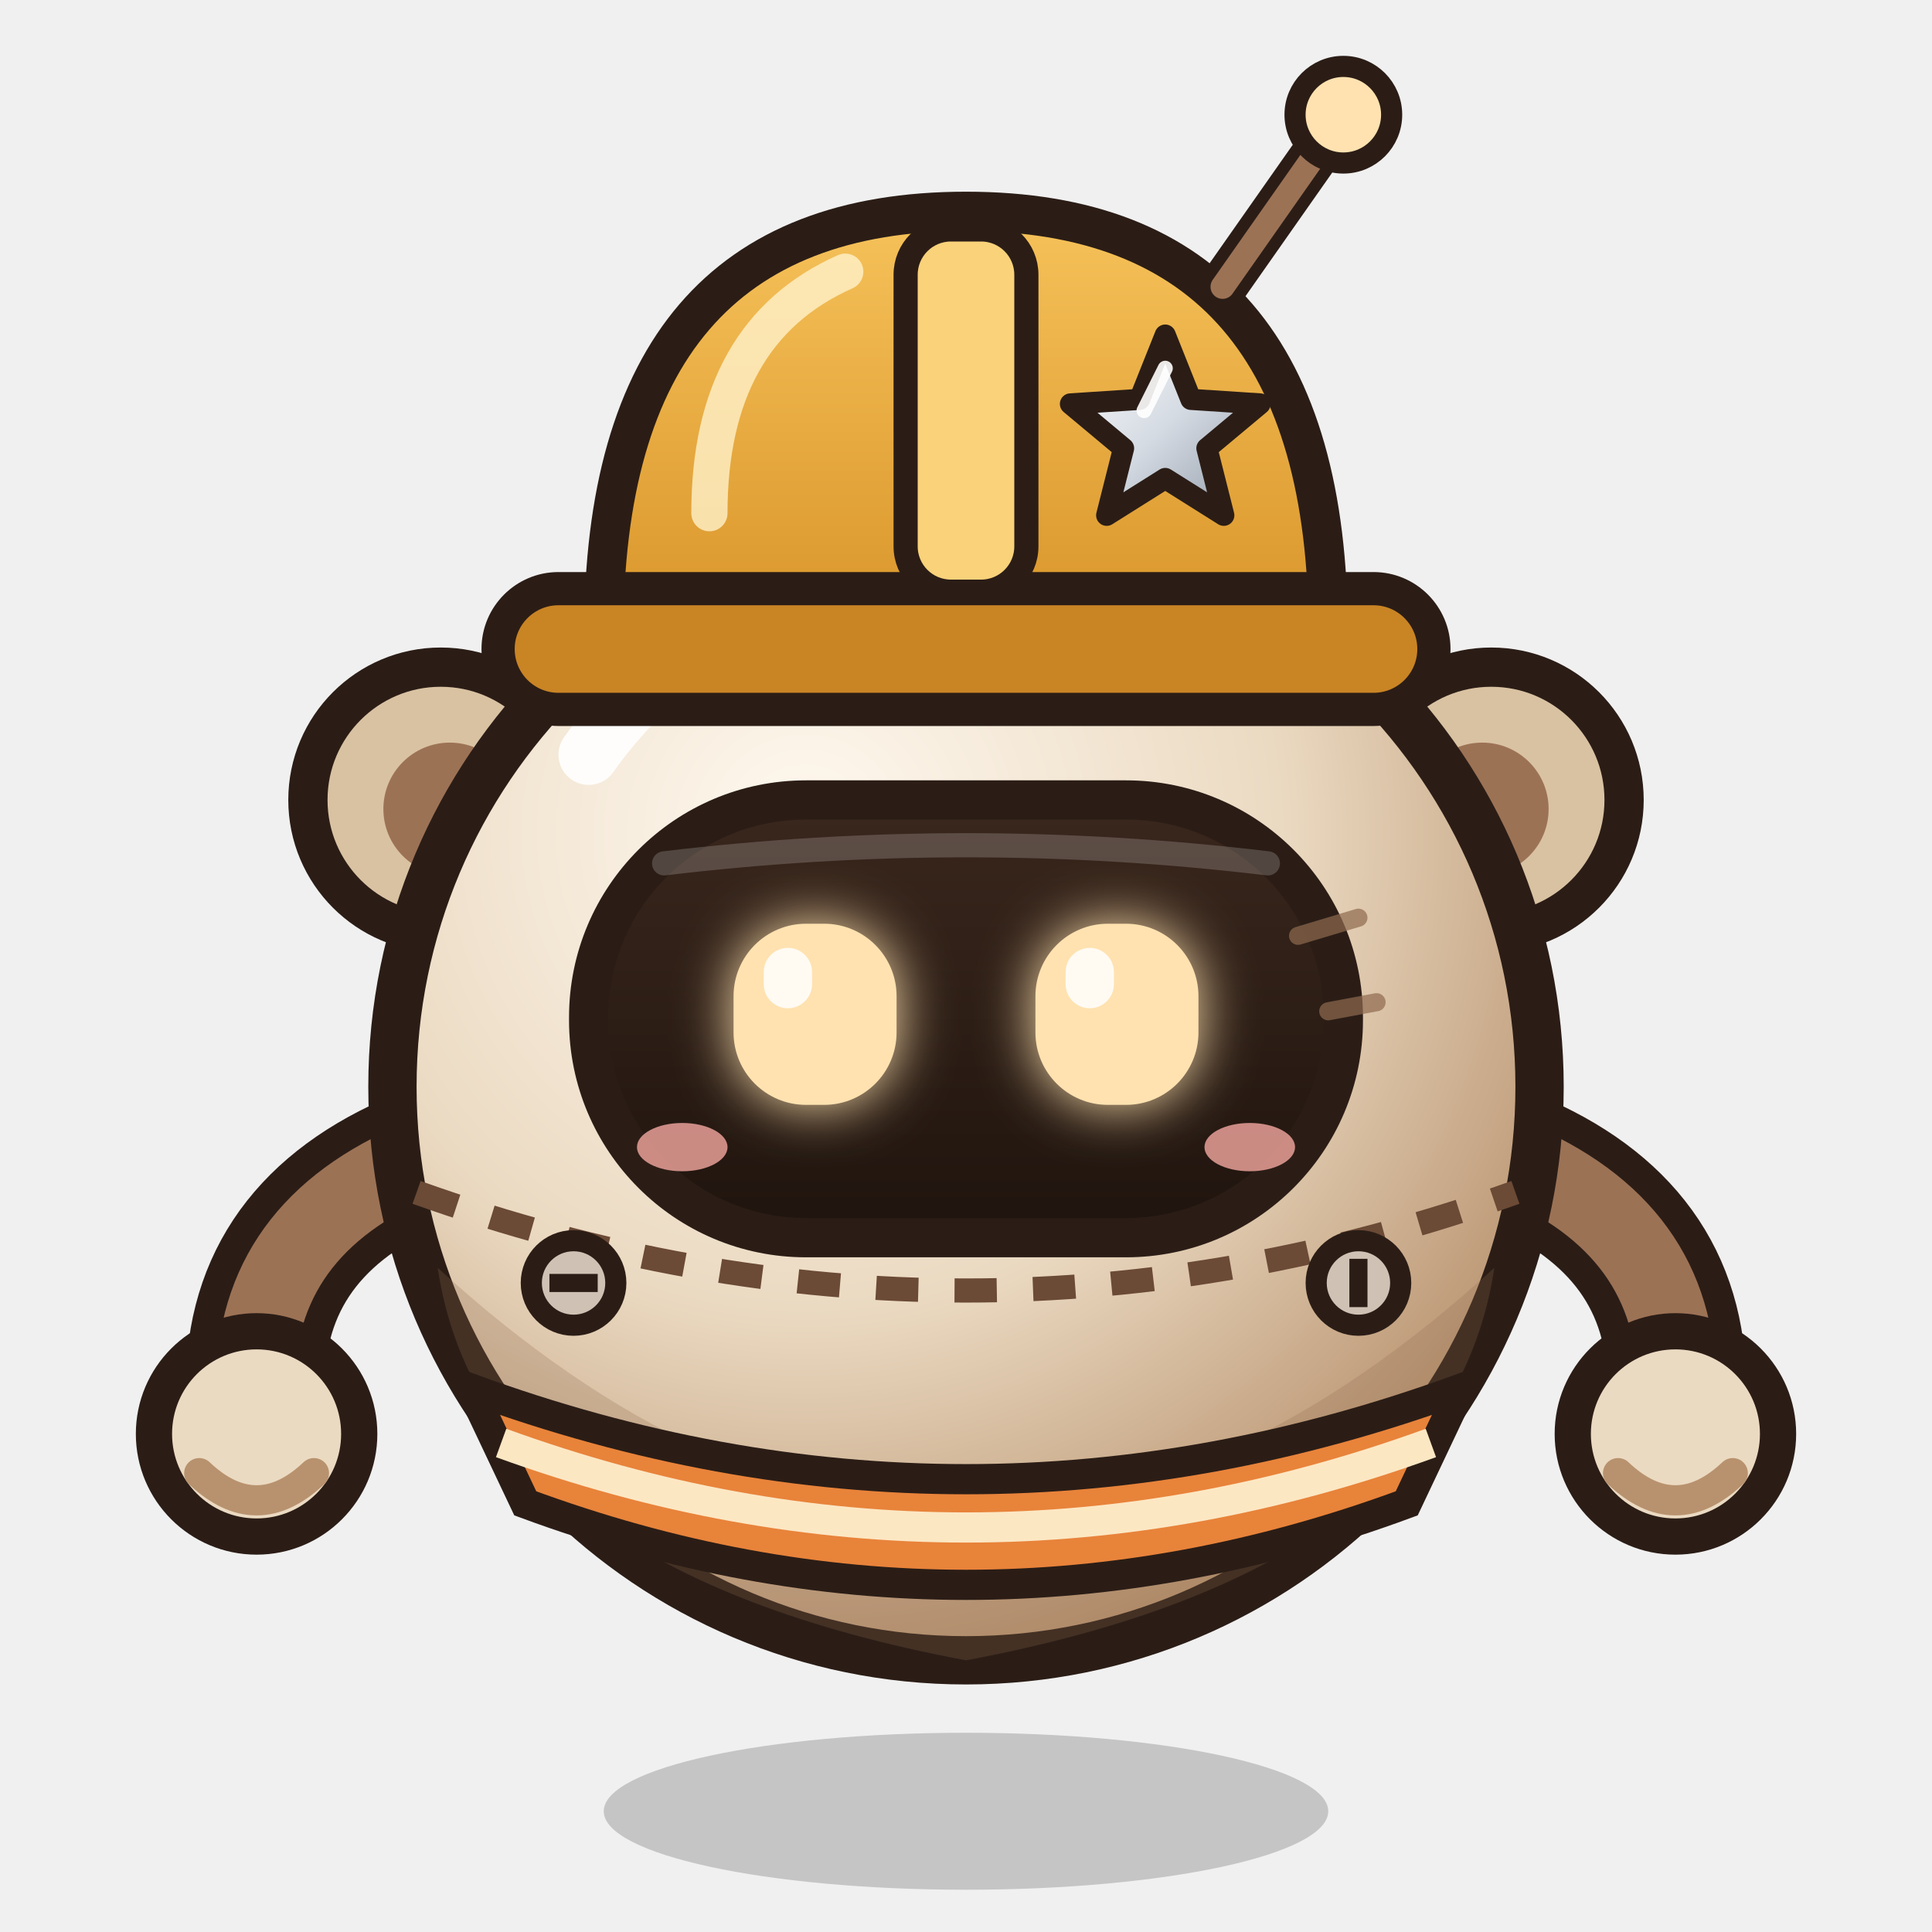
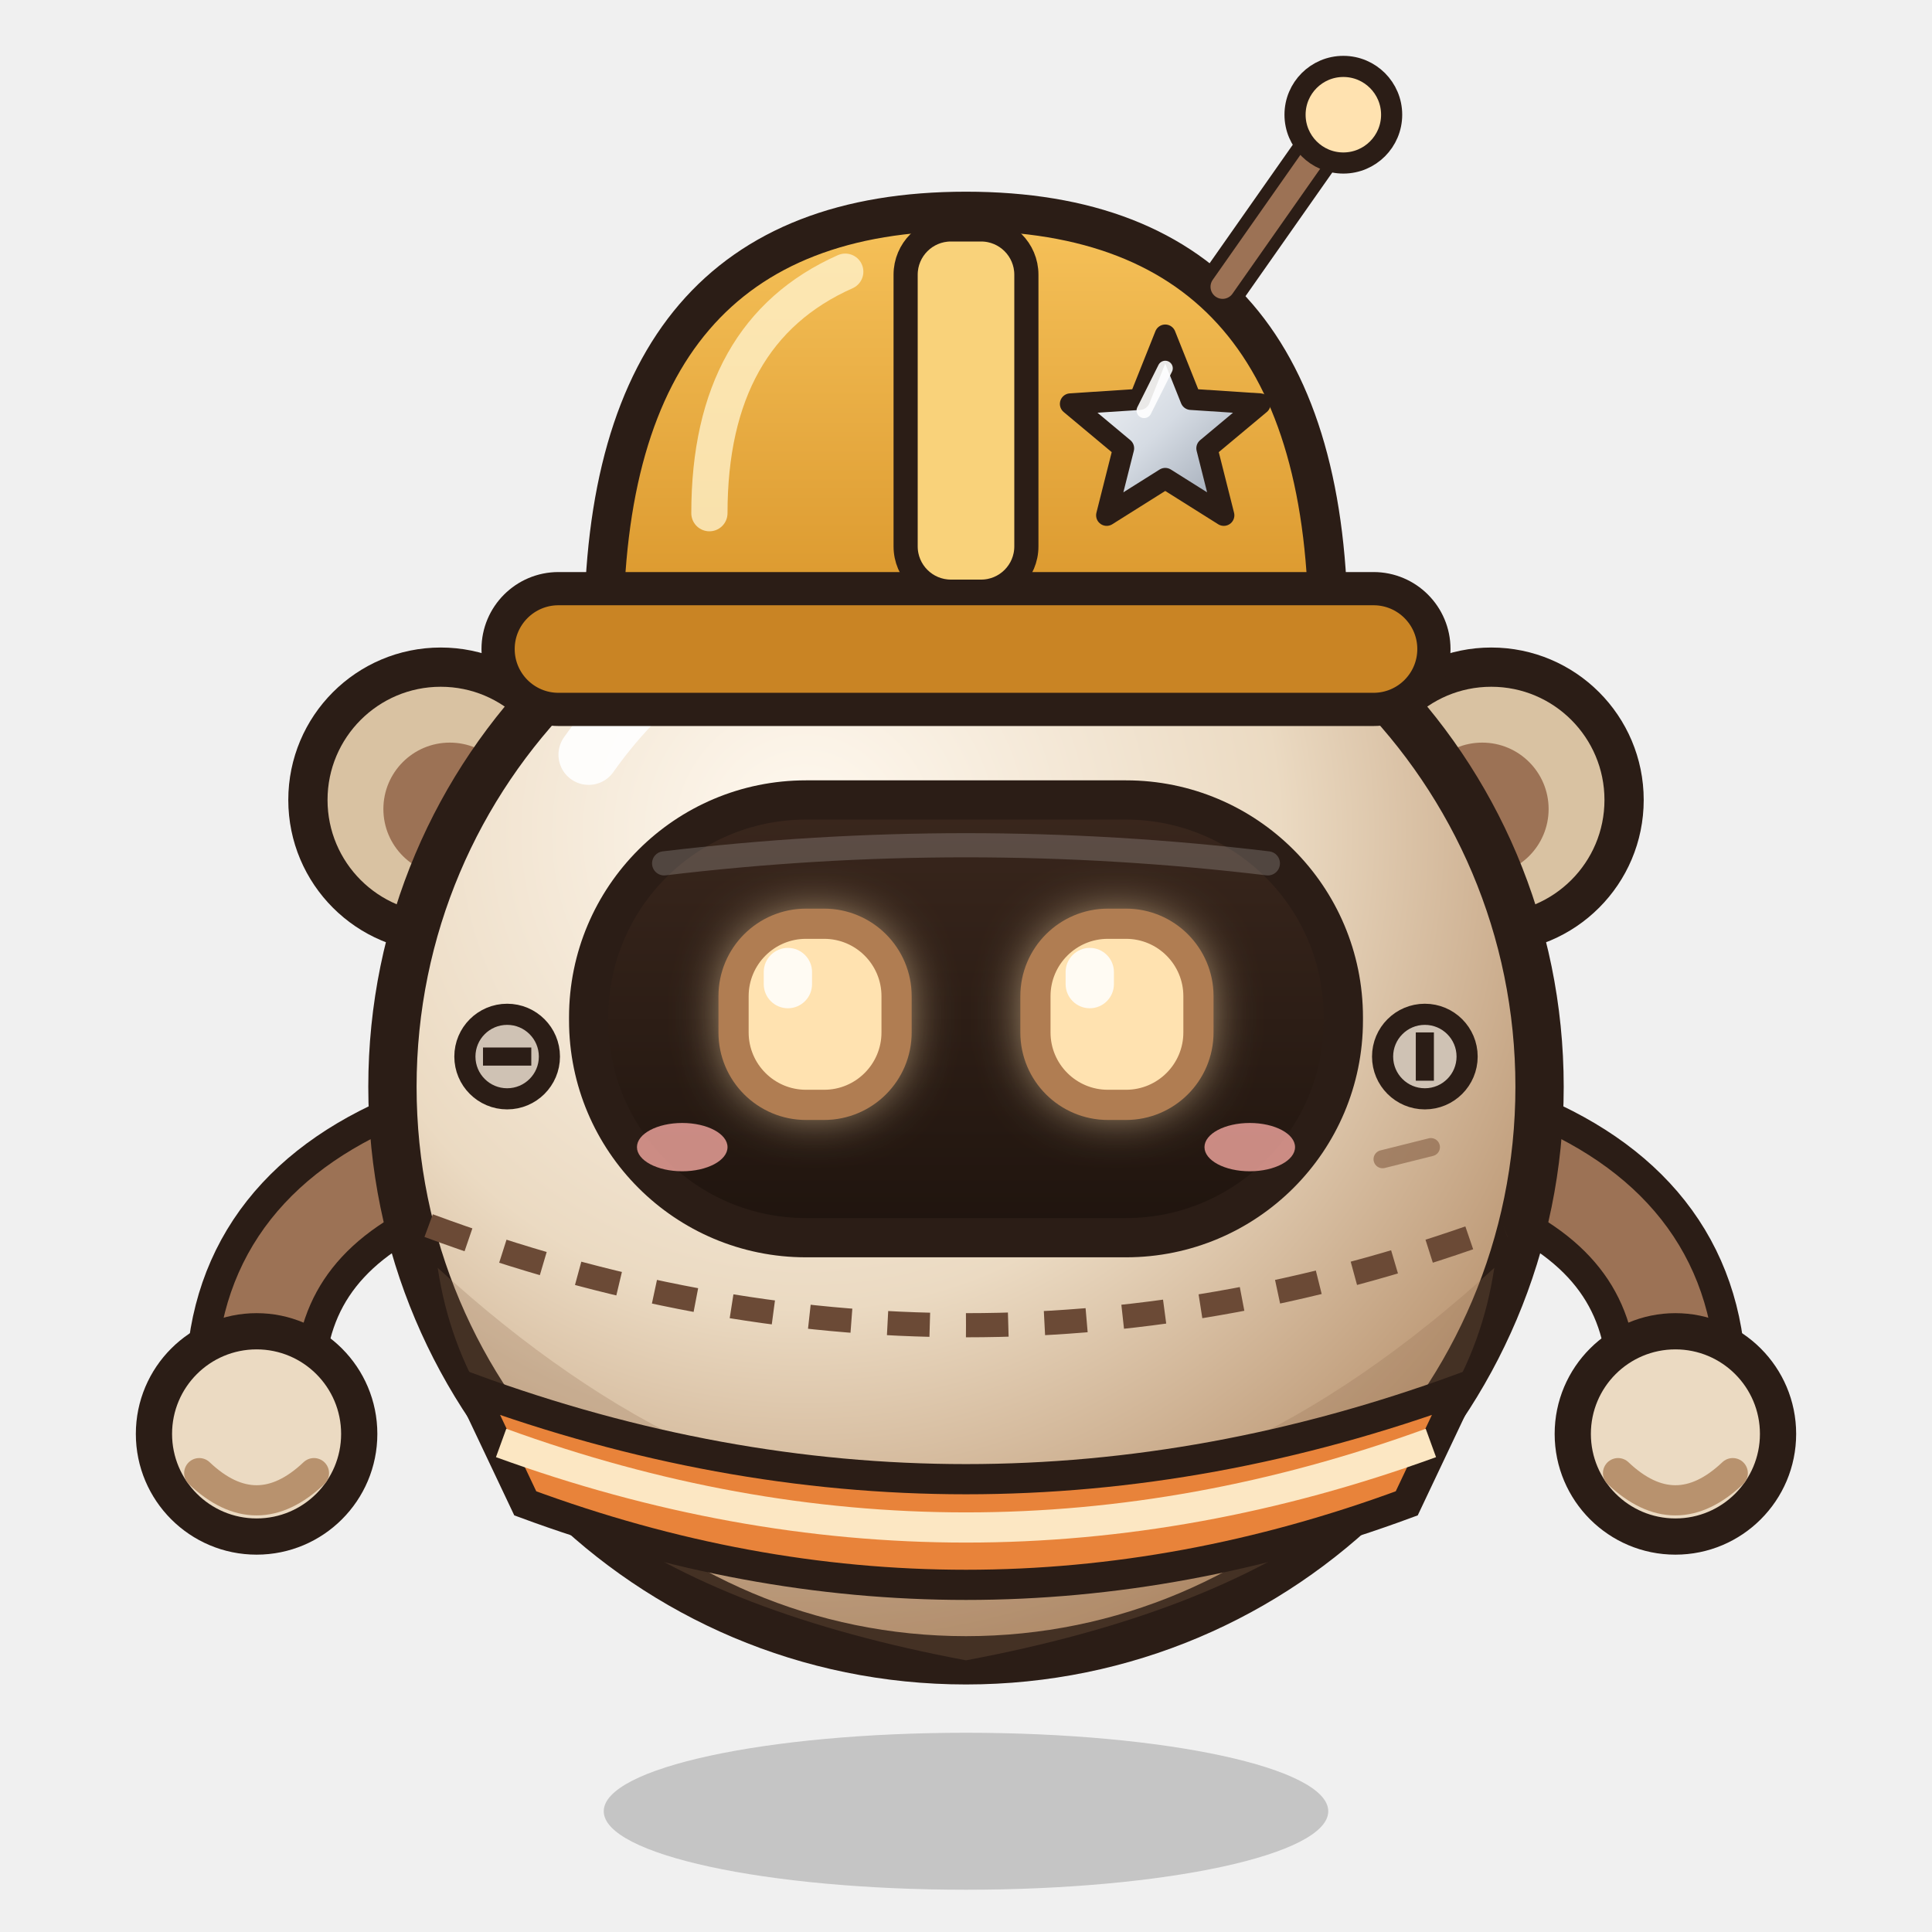
<svg xmlns="http://www.w3.org/2000/svg" viewBox="0 0 64 64" width="256" height="256">
  <defs>
    <radialGradient id="shell" cx="36%" cy="28%" r="75%">
      <stop offset="0%" stop-color="#FFF9F0" />
      <stop offset="55%" stop-color="#EBDAC2" />
      <stop offset="100%" stop-color="#B8926E" />
    </radialGradient>
    <linearGradient id="screen" x1="0" y1="0" x2="0" y2="1">
      <stop offset="0%" stop-color="#3A271D" />
      <stop offset="100%" stop-color="#1F140E" />
    </linearGradient>
    <linearGradient id="hat" x1="0" y1="0" x2="0" y2="1">
      <stop offset="0%" stop-color="#F6C25A" />
      <stop offset="100%" stop-color="#D9952A" />
    </linearGradient>
    <linearGradient id="silver" x1="0" y1="0" x2="1" y2="1">
      <stop offset="0%" stop-color="#FFFFFF" />
      <stop offset="50%" stop-color="#D5DBE3" />
      <stop offset="100%" stop-color="#8E98A6" />
    </linearGradient>
    <filter id="eyeGlow" x="-50%" y="-50%" width="200%" height="200%">
      <feGaussianBlur stdDeviation="0.9" result="b" />
      <feMerge>
        <feMergeNode in="b" />
        <feMergeNode in="SourceGraphic" />
      </feMerge>
    </filter>
  </defs>
  <ellipse cx="32" cy="60" rx="12" ry="2.6" fill="#000" opacity="0.18" />
  <path d="M15 38 Q9 40 8.5 45" stroke="#2B1D16" stroke-width="4.6" fill="none" stroke-linecap="round" />
  <path d="M15 38 Q9 40 8.5 45" stroke="#9C7255" stroke-width="2.6" fill="none" stroke-linecap="round" />
  <path d="M49 38 Q55 40 55.5 45" stroke="#2B1D16" stroke-width="4.6" fill="none" stroke-linecap="round" />
  <path d="M49 38 Q55 40 55.5 45" stroke="#9C7255" stroke-width="2.6" fill="none" stroke-linecap="round" />
  <circle cx="8.5" cy="47.5" r="3.4" fill="#EBDAC2" stroke="#2B1D16" stroke-width="1.2" />
  <circle cx="55.5" cy="47.5" r="3.4" fill="#EBDAC2" stroke="#2B1D16" stroke-width="1.2" />
  <path d="M6.6 48.8 Q8.5 50.6 10.4 48.8" stroke="#B8926E" stroke-width="1" fill="none" stroke-linecap="round" />
  <path d="M53.6 48.8 Q55.5 50.6 57.4 48.8" stroke="#B8926E" stroke-width="1" fill="none" stroke-linecap="round" />
  <circle cx="14.6" cy="26.5" r="4.4" fill="#D9C2A2" stroke="#2B1D16" stroke-width="1.3" />
  <circle cx="14.9" cy="26.8" r="2.2" fill="#9C7255" />
  <circle cx="49.4" cy="26.5" r="4.4" fill="#D9C2A2" stroke="#2B1D16" stroke-width="1.3" />
  <circle cx="49.1" cy="26.8" r="2.2" fill="#9C7255" />
  <circle cx="32" cy="36" r="19" fill="url(#shell)" stroke="#2B1D16" stroke-width="1.6" />
  <path d="M14.5 42 Q32 58 49.5 42 Q48 52 32 55 Q16 52 14.5 42 Z" fill="#8F6A4E" opacity="0.25" />
-   <path d="M13.8 39.5 Q32 46 50.2 39.5" stroke="#6B4A36" stroke-width="0.8" fill="none" stroke-dasharray="1.4 1.2" />
+   <path d="M14.2 40.6 Q32 47.2 49.8 40.6" stroke="#6B4A36" stroke-width="0.8" fill="none" stroke-dasharray="1.4 1.2" />
  <path d="M15.6 46 Q32 52 48.4 46 L46.6 49.8 Q32 55.2 17.4 49.8 Z" fill="#E8833A" stroke="#2B1D16" stroke-width="1" />
  <path d="M16.6 47.8 Q32 53.4 47.4 47.8" stroke="#FCE7C3" stroke-width="1" fill="none" />
-   <circle cx="19" cy="42.5" r="1.4" fill="#CFC2B4" stroke="#2B1D16" stroke-width="0.7" />
-   <path d="M18.2 42.5 L19.8 42.5" stroke="#2B1D16" stroke-width="0.6" />
-   <circle cx="45" cy="42.5" r="1.4" fill="#CFC2B4" stroke="#2B1D16" stroke-width="0.7" />
-   <path d="M45 41.7 L45 43.3" stroke="#2B1D16" stroke-width="0.6" />
+   <circle cx="16.8" cy="35" r="1.4" fill="#CFC2B4" stroke="#2B1D16" stroke-width="0.7" />
+   <path d="M16 35 L17.6 35" stroke="#2B1D16" stroke-width="0.6" />
+   <circle cx="47.2" cy="35" r="1.4" fill="#CFC2B4" stroke="#2B1D16" stroke-width="0.7" />
+   <path d="M47.2 34.2 L47.2 35.8" stroke="#2B1D16" stroke-width="0.6" />
  <rect x="19.5" y="26.5" width="25" height="14.5" rx="7.2" fill="url(#screen)" stroke="#2B1D16" stroke-width="1.3" />
  <path d="M22 28.6 Q32 27.4 42 28.6" stroke="#fff" stroke-width="0.8" fill="none" opacity="0.18" stroke-linecap="round" />
  <g filter="url(#eyeGlow)">
    <rect x="24.3" y="30.6" width="5.4" height="6" rx="2.4" fill="#FFE2B0" />
    <rect x="34.3" y="30.6" width="5.4" height="6" rx="2.4" fill="#FFE2B0" />
  </g>
+   <rect x="24.3" y="30.6" width="5.4" height="6" rx="2.4" fill="none" stroke="#B07D52" stroke-width="1" />
+   <rect x="34.3" y="30.6" width="5.4" height="6" rx="2.4" fill="none" stroke="#B07D52" stroke-width="1" />
  <rect x="25.3" y="31.4" width="1.6" height="2" rx="0.8" fill="#fff" opacity="0.85" />
  <rect x="35.3" y="31.4" width="1.6" height="2" rx="0.8" fill="#fff" opacity="0.85" />
  <ellipse cx="22.6" cy="38" rx="1.5" ry="0.8" fill="#F4A7A0" opacity="0.8" />
  <ellipse cx="41.4" cy="38" rx="1.5" ry="0.8" fill="#F4A7A0" opacity="0.8" />
  <path d="M19.5 25 A15 15 0 0 1 26 19.8" stroke="#fff" stroke-width="2" fill="none" stroke-linecap="round" opacity="0.9" />
-   <path d="M43 31 l2 -0.6 M44 33.5 l1.6 -0.3" stroke="#8F6A4E" stroke-width="0.6" stroke-linecap="round" opacity="0.7" />
+   <path d="M45.8 38.4 l1.6 -0.4" stroke="#8F6A4E" stroke-width="0.6" stroke-linecap="round" opacity="0.7" />
  <path d="M20 21 Q20 7 32 7 Q44 7 44 21 Z" fill="url(#hat)" stroke="#2B1D16" stroke-width="1.3" stroke-linejoin="round" />
  <rect x="16.5" y="19.5" width="31" height="4" rx="2" fill="#C98424" stroke="#2B1D16" stroke-width="1.1" />
  <rect x="30" y="7.6" width="4" height="12" rx="1.5" fill="#F9D27A" stroke="#2B1D16" stroke-width="0.8" />
  <path d="M23.5 17 Q23.5 11 28 9" stroke="#FFF1C9" stroke-width="1.2" fill="none" stroke-linecap="round" opacity="0.8" />
  <polygon points="38.60,11.10 39.45,13.23 41.74,13.38 39.98,14.85 40.54,17.07 38.60,15.85 36.66,17.07 37.22,14.85 35.46,13.38 37.75,13.23" fill="url(#silver)" stroke="#2B1D16" stroke-width="0.7" stroke-linejoin="round" />
  <path d="M37.9 13.6 L38.6 12.2" stroke="#fff" stroke-width="0.5" stroke-linecap="round" opacity="0.9" />
  <line x1="40.5" y1="9.5" x2="44.5" y2="3.8" stroke="#2B1D16" stroke-width="1.6" stroke-linecap="round" />
  <line x1="40.5" y1="9.5" x2="44.5" y2="3.8" stroke="#9C7255" stroke-width="0.8" stroke-linecap="round" />
  <circle cx="44.5" cy="3.8" r="1.6" fill="#FFE2B0" stroke="#2B1D16" stroke-width="0.7" />
</svg>
